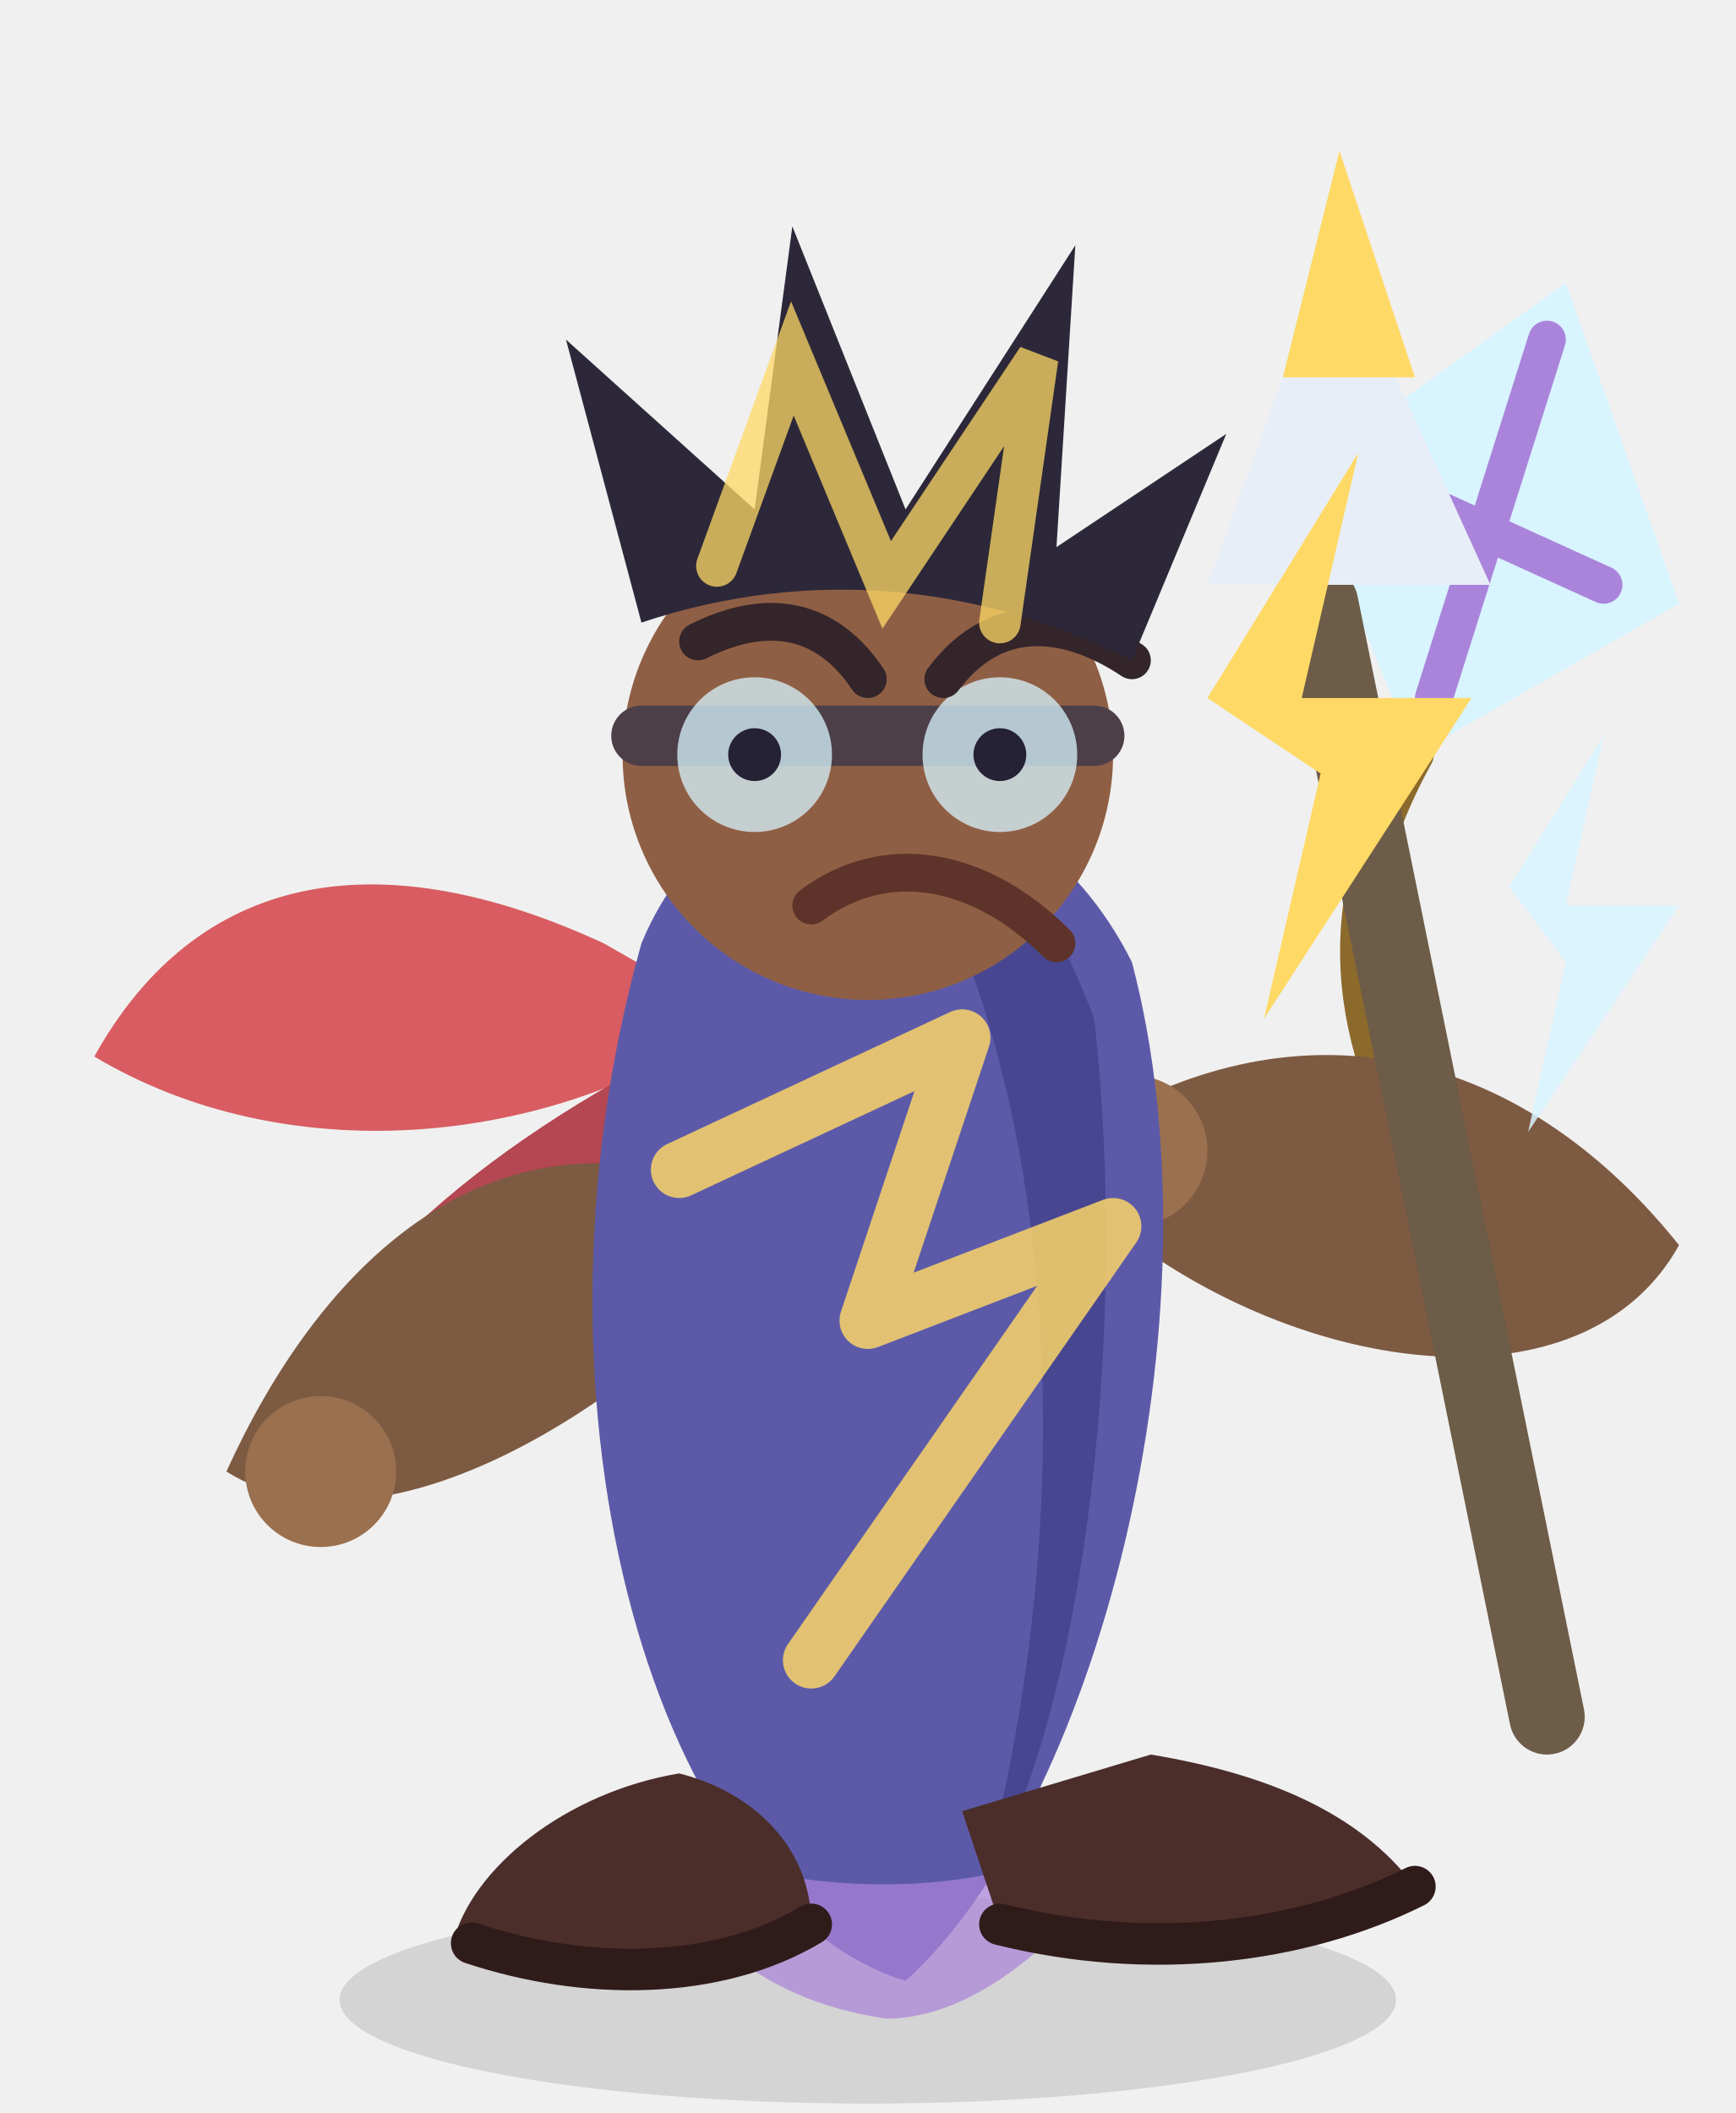
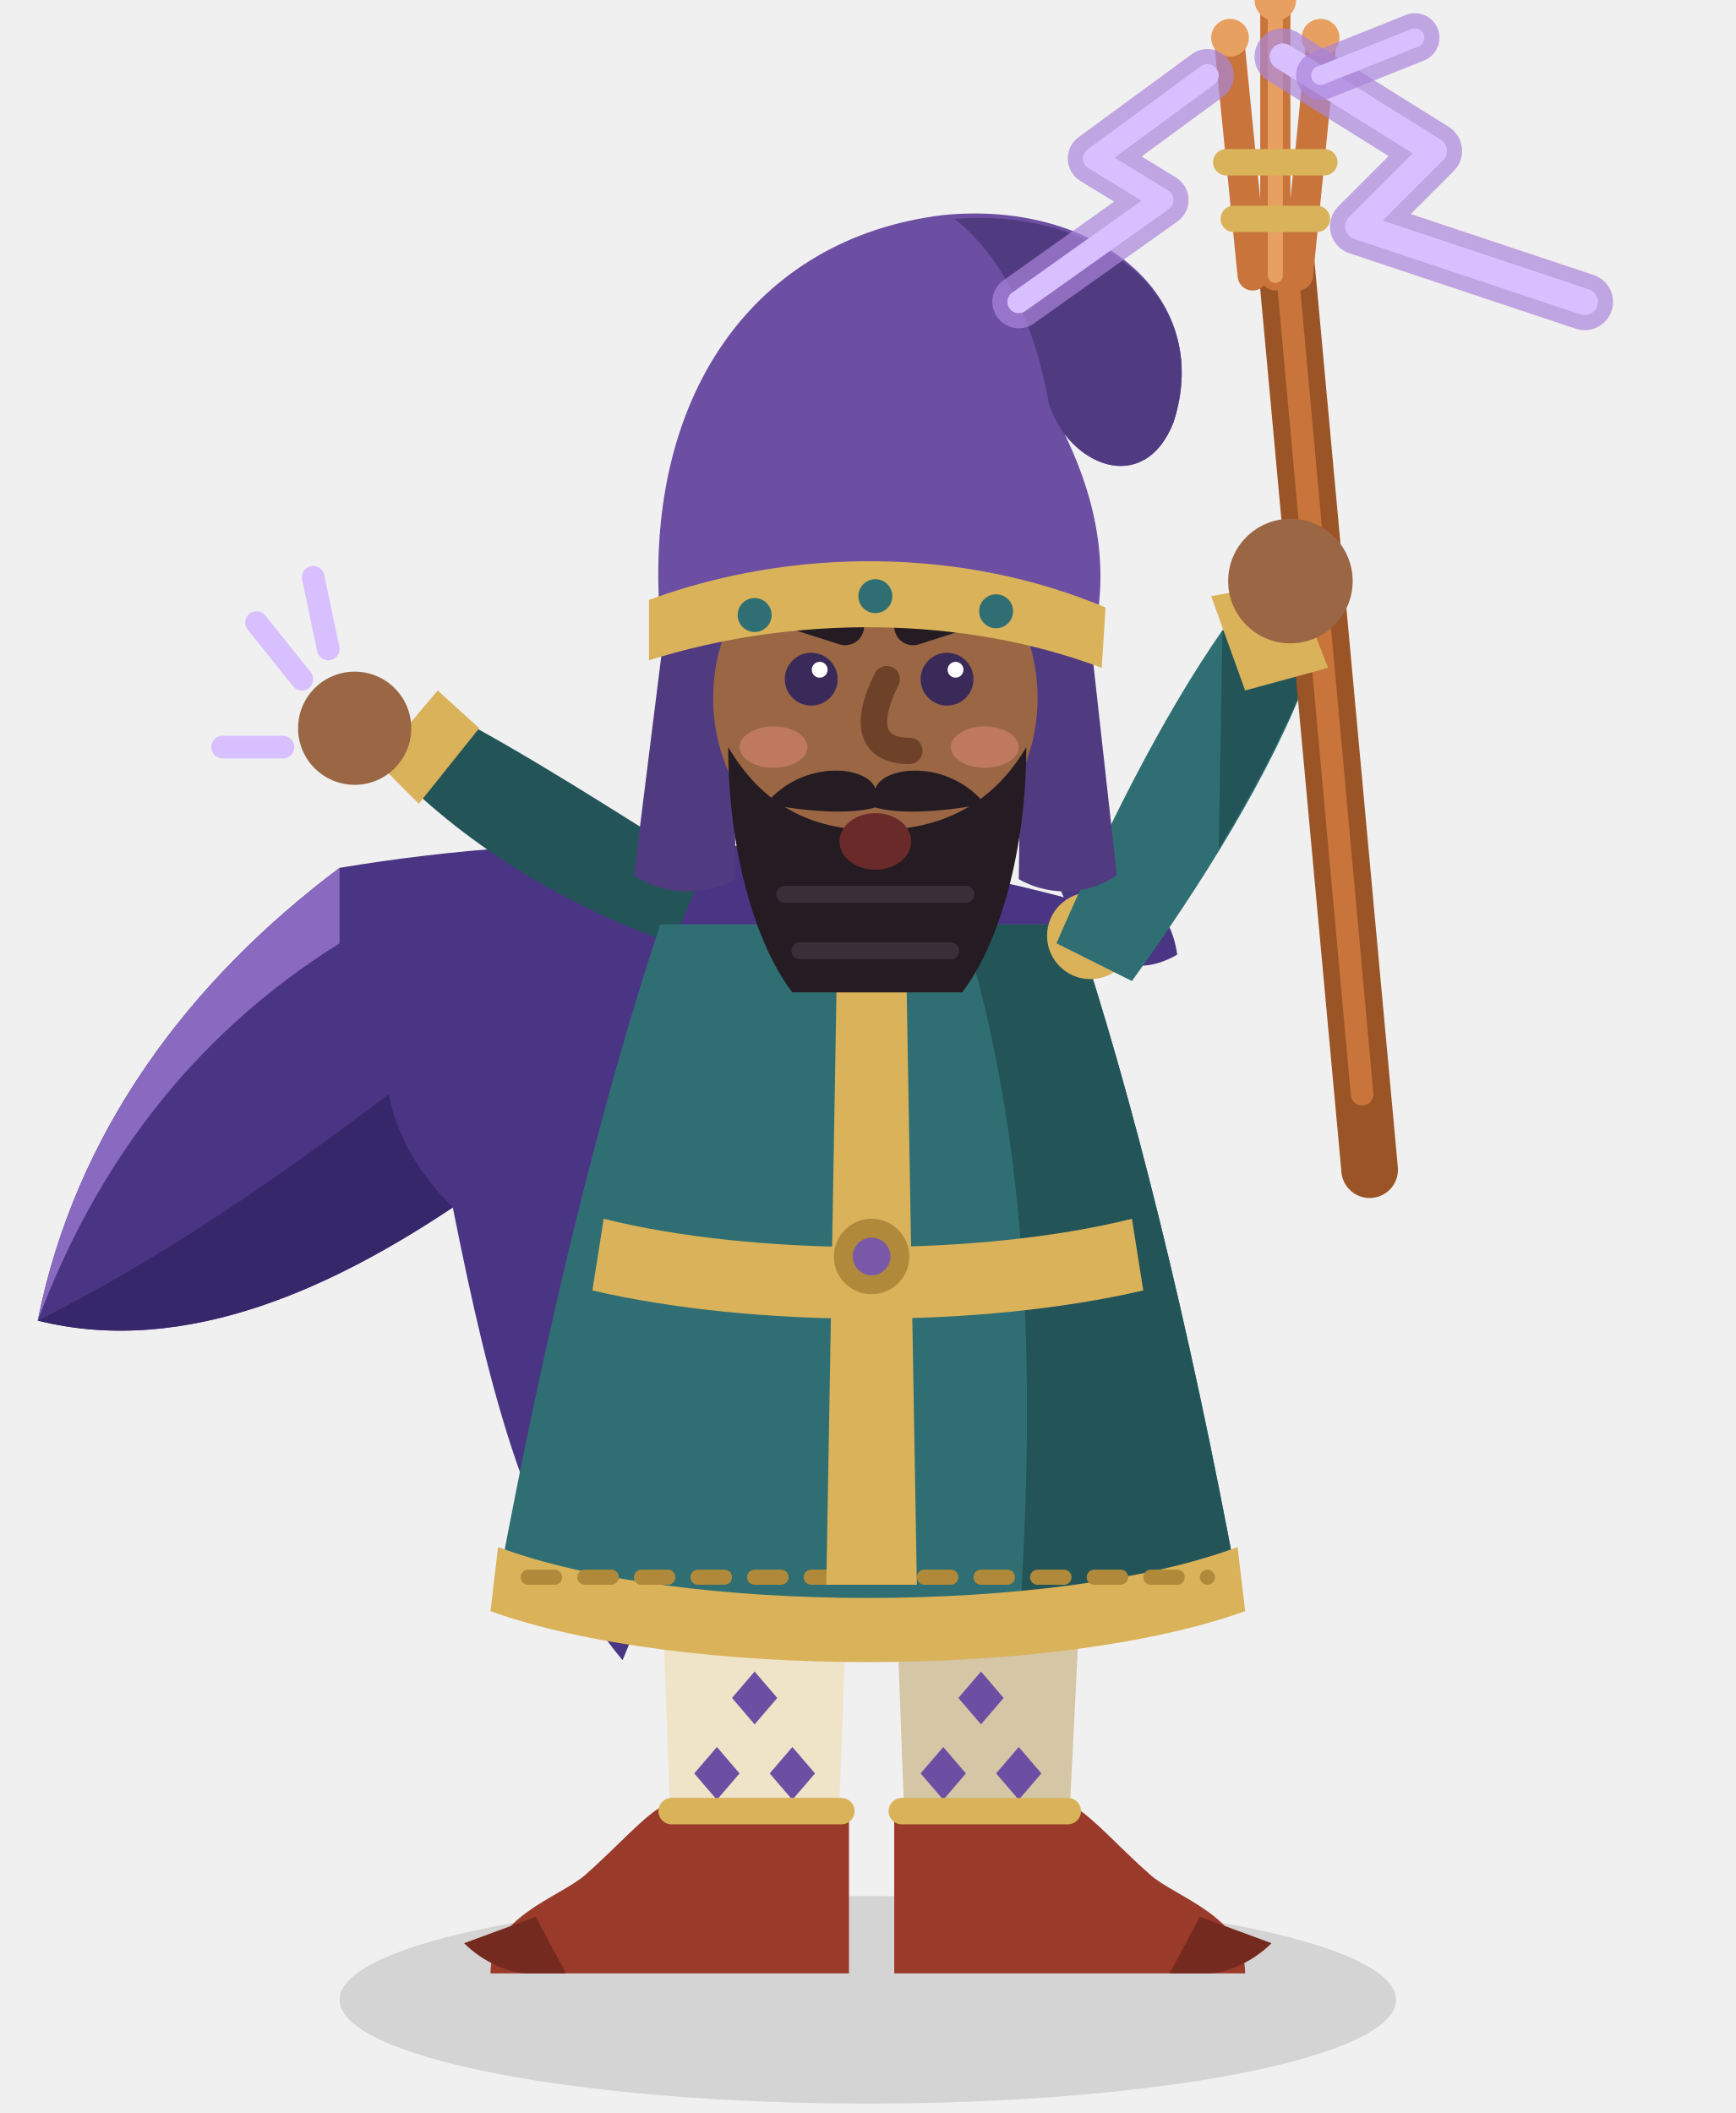
<svg xmlns="http://www.w3.org/2000/svg" width="92" height="112" viewBox="0 0 92 112">
-   <style>.body,.robe,.robeHem,.head,.hatHair,.staffArm,.offArm,.staff,.capeScarf,.familiar,.spark{transform-box:view-box}.body,.robe{transform-origin:47px 101px;animation:stormBody 1.05s ease-in-out infinite}.head{transform-origin:46px 38px;animation:stormHead 1.05s ease-in-out infinite}.hatHair{transform-origin:46px 21px;animation:stormHair 1.05s ease-in-out infinite}.staffArm,.staff{transform-origin:61px 61px;animation:stormStaff 1.05s ease-in-out infinite}.offArm{transform-origin:33px 61px;animation:stormOff 1.05s ease-in-out infinite}.capeScarf{transform-origin:39px 54px;animation:stormScarf 1.05s ease-in-out infinite}.robeHem{transform-origin:46px 96px;animation:stormHem 1.05s ease-in-out infinite}.familiar{transform-origin:76px 31px;animation:stormKite 1.05s ease-in-out infinite}.spark{transform-origin:66px 27px;animation:stormBolt 1.05s steps(2,end) infinite}@keyframes stormBody{0%,100%{transform:rotate(-12deg) translateX(-3px)}24%{transform:translateX(-8px) rotate(-29deg)}52%{transform:translate(8px,-7px) rotate(19deg)}78%{transform:translateX(-4px) rotate(-5deg)}}@keyframes stormHead{0%,100%{transform:rotate(-8deg)}24%{transform:rotate(-24deg) translateX(-3px)}52%{transform:rotate(18deg) translateY(-3px)}78%{transform:rotate(7deg)}}@keyframes stormHair{0%,100%{transform:scale(1) rotate(-5deg)}24%{transform:scale(1.12) rotate(-18deg)}52%{transform:scale(1.28) rotate(16deg)}78%{transform:scale(1.06) rotate(-5deg)}}@keyframes stormStaff{0%,100%{transform:rotate(-18deg)}24%{transform:translate(-15px,4px) rotate(-78deg)}52%{transform:translate(8px,-15px) rotate(62deg)}78%{transform:rotate(12deg)}}@keyframes stormOff{0%,100%{transform:rotate(7deg)}24%{transform:translate(-8px,4px) rotate(42deg)}52%{transform:translate(10px,-9px) rotate(-58deg)}78%{transform:rotate(8deg)}}@keyframes stormScarf{0%,100%{transform:skewX(-18deg) translateX(-5px)}24%{transform:skewX(-36deg) translateX(-13px)}52%{transform:skewX(27deg) translateX(13px)}78%{transform:skewX(-12deg) translateX(-3px)}}@keyframes stormHem{0%,100%{transform:skewX(-4deg)}52%{transform:skewX(14deg) scaleX(1.2)}}@keyframes stormKite{0%,100%{transform:translateY(0) rotate(-8deg)}24%{transform:translate(-8px,-5px) rotate(-28deg)}52%{transform:translate(8px,-12px) rotate(24deg)}78%{transform:translateY(-2px) rotate(4deg)}}@keyframes stormBolt{0%,100%{opacity:.25;transform:scale(.65)}52%{opacity:1;transform:scale(1.3)}}@media (prefers-reduced-motion: reduce){.body,.robe,.robeHem,.head,.hatHair,.staffArm,.offArm,.staff,.capeScarf,.familiar,.spark{animation:none}}</style>
+   <style>.bd,.hd,.cl,.ar,.of,.cp,.fx{transform-box:view-box}.bd{transform-origin:46px 104px;animation:bdK 1.05s ease-in-out infinite}@keyframes bdK{0%,100%{transform:rotate(0)}26%{transform:translateX(-.6px) rotate(-1.5deg)}52%{transform:translateY(-1px) rotate(1.5deg)}}.hd{transform-origin:46px 47px;animation:hdK 1.05s ease-in-out infinite}@keyframes hdK{0%,100%{transform:rotate(-3deg)}52%{transform:rotate(-6deg)}}.cl{transform-origin:50px 48px;animation:clK 0.6s ease-in-out infinite}@keyframes clK{0%,100%{transform:skewY(0) scaleX(1)}50%{transform:skewY(-4deg) scaleX(1.05)}}.ar{transform-origin:57px 50px;animation:arK 1.05s ease-in-out infinite}@keyframes arK{0%,100%{transform:rotate(0)}26%{transform:rotate(-4deg)}52%{transform:rotate(4deg)}}.of{transform-origin:36px 50px;animation:ofK 1.05s ease-in-out infinite}@keyframes ofK{0%,100%{transform:rotate(0)}52%{transform:rotate(-8deg)}}.cp{transform-origin:46px 33px;animation:cpK 0.5s ease-in-out infinite}@keyframes cpK{0%,100%{transform:rotate(-2deg)}50%{transform:rotate(2deg)}}.fx{transform-origin:68px 8px;animation:fxK 0.35s steps(2) infinite}@keyframes fxK{0%,100%{opacity:1}40%{opacity:.2}70%{opacity:.9}}@media (prefers-reduced-motion: reduce){.bd,.hd,.cl,.ar,.of,.cp,.fx{animation:none}}</style>
  <ellipse cx="46" cy="106" rx="28" ry="5.5" fill="#000000" opacity="0.12" />
-   <g class="familiar">
-     <path d="M69 25L83 15L89 32L75 40Z" fill="#d8f4ff" />
-     <path d="M74 26L85 31M82 18L76 37" stroke="#aa84da" stroke-width="2" stroke-linecap="round" />
-     <path d="M75 40C70 49 72 56 76 63" stroke="#8b6a2c" stroke-width="2" stroke-linecap="round" fill="none" />
+   <g class="cl">
+     <path d="M58 48C44 44 30 44 18 46C10 52 4 60 2 70C10 72 18 68 24 64C26 74 28 82 33 88C38 76 42 62 50 52Z" fill="#4a3584" />
+     <path d="M2 70C10 72 18 68 24 64C22 62 21 60 20.6 58C14 63 8 67 2 70Z" fill="#36266a" />
+     <path d="M18 46C10 52 4 60 2 70C5 62 10 55 18 50Z" fill="#8a6ac0" />
  </g>
-   <g class="capeScarf">
-     <path d="M32 50C19 44 10 47 5 56C15 62 29 61 39 54Z" fill="#d85c61" />
-     <path d="M37 55C25 61 17 68 13 78C27 78 39 69 45 58Z" fill="#b44752" />
-   </g>
-   <g class="staffArm staff">
-     <path d="M59 59C70 53 81 56 89 66C84 75 69 73 59 65Z" fill="#7d5a42" />
-     <path d="M70 32L82 91" stroke="#6d5c47" stroke-width="4" stroke-linecap="round" />
-     <path d="M64 31H79L74 20H68Z" fill="#e8eef8" />
-     <path d="M68 20L71 8L75 20" fill="#ffd966" />
-     <circle cx="60" cy="61" r="4" fill="#9b704e" />
-   </g>
-   <g class="offArm">
-     <path d="M35 62C25 60 17 67 12 78C20 83 33 75 41 66Z" fill="#7d5a42" />
-     <circle cx="17" cy="78" r="4" fill="#9b704e" />
-   </g>
-   <g class="body robe">
-     <path d="M34 50C39 38 54 39 60 51C65 70 58 96 48 105C35 101 27 75 34 50Z" fill="#5c5aa8" />
-     <path d="M47 42C57 58 57 82 52 100C57 92 60 72 58 54C55 46 51 42 47 42Z" fill="#403e88" opacity="0.72" />
-     <path d="M36 62L51 55L46 70L59 65L43 88" stroke="#ffd966" stroke-width="3" stroke-linecap="round" stroke-linejoin="round" fill="none" opacity="0.82" />
-     <g class="robeHem">
-       <path d="M33 96C39 101 56 102 62 94C58 102 52 107 47 107C40 106 36 102 33 96Z" fill="#aa84da" opacity="0.72" />
+   <path d="M35 82H45L44.4 98H35.6Z" fill="#efe3c8" />
+   <path d="M47.4 82H57.4L56.6 98H48Z" fill="#d5c6a6" />
+   <path d="M38 84.6L39.2 86L38 87.4L36.8 86Z" fill="#6c4fa3" />
+   <path d="M42 84.6L43.2 86L42 87.4L40.8 86Z" fill="#6c4fa3" />
+   <path d="M40 88.6L41.2 90L40 91.4L38.8 90Z" fill="#6c4fa3" />
+   <path d="M38 92.6L39.2 94L38 95.4L36.8 94Z" fill="#6c4fa3" />
+   <path d="M42 92.6L43.2 94L42 95.4L40.8 94Z" fill="#6c4fa3" />
+   <path d="M50 84.6L51.2 86L50 87.4L48.8 86Z" fill="#6c4fa3" />
+   <path d="M54 84.6L55.2 86L54 87.4L52.8 86Z" fill="#6c4fa3" />
+   <path d="M52 88.6L53.2 90L52 91.4L50.8 90Z" fill="#6c4fa3" />
+   <path d="M50 92.6L51.2 94L50 95.4L48.8 94Z" fill="#6c4fa3" />
+   <path d="M54 92.6L55.2 94L54 95.4L52.8 94Z" fill="#6c4fa3" />
+   <path d="M26 104.6C26 101.6 29.6 100.6 31 99.4C32.6 98 34 96.4 35 95.8H45V104.6Z" fill="#9a3a2a" />
+   <path d="M24.6 103C25.6 104 27 104.6 28 104.6H30L28.4 101.6Z" fill="#742a1e" />
+   <path d="M66 104.6C66 101.6 62.4 100.6 61 99.4C59.4 98 58 96.4 57 95.8H47.4V104.6Z" fill="#9a3a2a" />
+   <path d="M67.4 103C66.4 104 65 104.6 64 104.6H62L63.6 101.6Z" fill="#742a1e" />
+   <path d="M35.6 96H44.6M47.8 96H56.6" stroke="#d9b25a" stroke-width="1.4" stroke-linecap="round" stroke-linejoin="round" fill="none" />
+   <g class="bd">
+     <g class="of">
+       <path d="M35.6 50C30 48 25 45 21 41L23.4 37.6C28 40 32.6 43 37.4 46Z" fill="#235457" />
+       <path d="M20 40.4L23.2 36.6L25.4 38.6L22.2 42.6Z" fill="#d9b25a" />
+       <circle cx="18.8" cy="38.6" r="3" fill="#9a6644" />
+       <path d="M16 36L13.6 33M15 39.6H11.8M17.4 34.4L16.6 30.6" stroke="#d8bfff" stroke-width="1.2" stroke-linecap="round" stroke-linejoin="round" fill="none" />
+     </g>
+     <path d="M35 49H57C60 58 63 70 65.6 84C56 87.6 36 87.6 26.4 84C29 70 32 58 35 49Z" fill="#2f6f73" />
+     <path d="M51 49H57C60 58 63 70 65.6 84C61.6 85.4 57.6 86.2 54 86.6C55 72 54.4 60 51 49Z" fill="#235457" />
+     <path d="M26.4 82C36 85.6 56 85.6 65.6 82L66 85.4C56 89 36 89 26 85.4Z" fill="#d9b25a" />
+     <path d="M28 83.6H64" stroke="#b08a3a" stroke-width="0.8" stroke-linecap="round" stroke-linejoin="round" fill="none" stroke-dasharray="1.4 1.6" />
+     <path d="M44.4 49H48L48.6 84H43.8Z" fill="#d9b25a" />
+     <path d="M32 64.6C40 66.6 52 66.6 60 64.6L60.6 68.4C52 70.4 40 70.4 31.4 68.4Z" fill="#d9b25a" />
+     <circle cx="46.2" cy="66.6" r="2" fill="#b08a3a" />
+     <circle cx="46.2" cy="66.6" r="1" fill="#7a5aa8" />
+     <path d="M56 46.6C59.4 46 62 47.6 62.4 50.6C60 52 57.6 51 56 46.6Z" fill="#4a3584" />
+     <circle cx="57.8" cy="49.6" r="2.3" fill="#d9b25a" />
+     <g class="ar">
+       <path d="M56 50C58.6 44 61.6 38 64.8 33.4L69.4 35.6C67.4 41 63.6 47 60 52Z" fill="#2f6f73" />
+       <path d="M64.8 33.4L69.4 35.6C68 39 66.4 42 64.6 45Z" fill="#235457" />
+       <g class="st">
+         <path d="M68 12L72.6 62" stroke="#9a5426" stroke-width="3" stroke-linecap="round" stroke-linejoin="round" fill="none" />
+         <path d="M68.2 14L72.2 58" stroke="#c8743a" stroke-width="1.2" stroke-linecap="round" stroke-linejoin="round" fill="none" />
+         <path d="M65.2 2.6L66.4 14.6M67.6 0.6L67.6 14.6M70 2.6L68.8 14.6" stroke="#c8743a" stroke-width="1.6" stroke-linecap="round" stroke-linejoin="round" fill="none" />
+         <path d="M67.6 0.6L67.6 14.6" stroke="#e8a060" stroke-width="0.8" stroke-linecap="round" stroke-linejoin="round" fill="none" />
+         <path d="M65 8.6H70.2M65.4 11.6H69.8" stroke="#d9b25a" stroke-width="1.4" stroke-linecap="round" stroke-linejoin="round" fill="none" />
+         <circle cx="65.2" cy="2" r="1" fill="#e8a060" />
+         <circle cx="67.6" cy="0" r="1.1" fill="#e8a060" />
+         <circle cx="70" cy="2" r="1" fill="#e8a060" />
+       </g>
+       <path d="M64.2 31.6L68.6 30.8L70.4 35.4L66 36.6Z" fill="#d9b25a" />
+       <circle cx="68.4" cy="30.8" r="3.3" fill="#9a6644" />
+     </g>
+     <g class="hd">
+       <path d="M35.4 32L33.6 46.4C35.4 47.6 37.6 47.4 39 46.6L38.8 33Z" fill="#503a80" />
+       <path d="M57.6 32L59.2 46.4C57.4 47.6 55.4 47.4 54 46.6L54.2 33Z" fill="#503a80" />
+       <ellipse cx="46.4" cy="37" rx="8.6" ry="9.2" fill="#9a6644" />
+       <ellipse cx="41" cy="39.6" rx="1.8" ry="1.1" fill="#e8907e" opacity="0.45" />
+       <ellipse cx="52.2" cy="39.6" rx="1.8" ry="1.1" fill="#e8907e" opacity="0.45" />
+       <circle cx="43" cy="36" r="1.4" fill="#3a2a5a" />
+       <circle cx="50.2" cy="36" r="1.4" fill="#3a2a5a" />
+       <circle cx="43.45" cy="35.5" r="0.42" fill="#ffffff" />
+       <circle cx="50.65" cy="35.5" r="0.42" fill="#ffffff" />
+       <path d="M40.4 31.8L44.8 33.2M48.4 33.2L52.8 31.8" stroke="#241c22" stroke-width="2" stroke-linecap="round" stroke-linejoin="round" fill="none" />
+       <path d="M47 36C45.8 38.4 46.2 39.8 48.2 39.8" stroke="#6e4228" stroke-width="1.4" stroke-linecap="round" stroke-linejoin="round" fill="none" />
+       <path d="M38.6 39.6C38.6 45 40 50 42 52.6H51C53 50 54.4 45 54.4 39.6C52.4 43 49.4 44 46.4 44C43.4 44 40.6 43 38.6 39.6Z" fill="#241c22" />
+       <path d="M41.6 47.4H51.2M42.4 50.4H50.4" stroke="#3a2e38" stroke-width="0.9" stroke-linecap="round" stroke-linejoin="round" fill="none" />
+       <ellipse cx="46.4" cy="44.6" rx="1.9" ry="1.5" fill="#6a2a2a" />
+       <path d="M40.6 42.6C42.6 40.2 46 40.6 46.4 41.8C46.8 40.6 50.2 40.2 52.2 42.6C50.2 43 47.8 43.2 46.4 42.8C45 43.2 42.6 43 40.6 42.6Z" fill="#241c22" />
+       <g class="cp">
+         <path d="M35 33C34 21 40 12.6 50 11.4C58 10.6 64.4 15.6 62.2 22.4C60.6 26.4 56.6 24.6 55.6 21.4C57.6 25 59 29 58 33.6C50 30.6 42 30.6 35 33Z" fill="#6c4fa3" />
+         <path d="M50.6 11.6C58 11 64.4 15.6 62.2 22.4C60.6 26.4 56.6 24.6 55.6 21.4C55 18 53.6 14 50.6 11.6Z" fill="#503a80" />
+         <path d="M34.4 31.8C42 29 51 29 58.6 32.2L58.4 35.4C51 32.6 42 32.6 34.4 35Z" fill="#d9b25a" />
+         <circle cx="40" cy="32.6" r="0.9" fill="#2f6f73" />
+         <circle cx="46.4" cy="31.6" r="0.9" fill="#2f6f73" />
+         <circle cx="52.8" cy="32.4" r="0.9" fill="#2f6f73" />
+       </g>
    </g>
  </g>
-   <g class="robeHem">
-     <path d="M36 94C40 95 43 98 43 102C38 106 30 106 24 103C25 99 30 95 36 94Z" fill="#4b2e2a" />
-     <path d="M51 96L61 93C67 94 72 96 75 100C70 104 60 105 53 102Z" fill="#4b2e2a" />
-     <path d="M25 103C31 105 38 105 43 102M53 102C61 104 69 103 75 100" stroke="#2f1b19" stroke-width="2.2" stroke-linecap="round" fill="none" />
-   </g>
-   <g class="head">
-     <circle cx="46" cy="40" r="13" fill="#8f5f45" />
-     <path d="M34 39H58" stroke="#4d3f47" stroke-width="3.2" stroke-linecap="round" />
-     <circle cx="40" cy="40" r="4.1" fill="#d8f4ff" opacity="0.75" />
-     <circle cx="53" cy="40" r="4.1" fill="#d8f4ff" opacity="0.75" />
-     <circle cx="40" cy="40" r="1.4" fill="#242234" />
-     <circle cx="53" cy="40" r="1.4" fill="#242234" />
-     <path d="M37 34C41 32 44 33 46 36M50 36C53 32 57 33 60 35" stroke="#34252b" stroke-width="2" stroke-linecap="round" fill="none" />
-     <path d="M43 48C47 45 52 46 56 50" stroke="#5e3329" stroke-width="2" stroke-linecap="round" fill="none" />
-   </g>
-   <g class="hatHair">
-     <path d="M34 33L30 18L40 27L42 12L48 27L57 13L56 29L65 23L60 35C52 31 43 30 34 33Z" fill="#2d2839" />
-     <path d="M38 30L42 19L47 31L55 19L53 33" stroke="#ffd966" stroke-width="2.2" stroke-linecap="round" fill="none" opacity="0.75" />
-   </g>
-   <g class="spark">
-     <path d="M64 37L72 24L69 37L78 37L67 54L70 41Z" fill="#ffd966" />
-     <path d="M80 47L85 39L83 48L89 48L81 60L83 51Z" fill="#d8f4ff" opacity="0.85" />
+   <g class="fx">
+     <path d="M68 3L76 8L72 12L84 16" stroke="#aa84da" stroke-width="3" stroke-linecap="round" stroke-linejoin="round" fill="none" opacity="0.7" />
+     <path d="M68 3L76 8L72 12L84 16" stroke="#d8bfff" stroke-width="1.4" stroke-linecap="round" stroke-linejoin="round" fill="none" />
+     <path d="M64 4L58 8.4L61.6 10.6L54 16" stroke="#aa84da" stroke-width="2.8" stroke-linecap="round" stroke-linejoin="round" fill="none" opacity="0.7" />
+     <path d="M64 4L58 8.4L61.6 10.6L54 16" stroke="#d8bfff" stroke-width="1.2" stroke-linecap="round" stroke-linejoin="round" fill="none" />
+     <path d="M70 4L75 2" stroke="#aa84da" stroke-width="2.6" stroke-linecap="round" stroke-linejoin="round" fill="none" opacity="0.7" />
+     <path d="M70 4L75 2" stroke="#d8bfff" stroke-width="1" stroke-linecap="round" stroke-linejoin="round" fill="none" />
  </g>
</svg>
